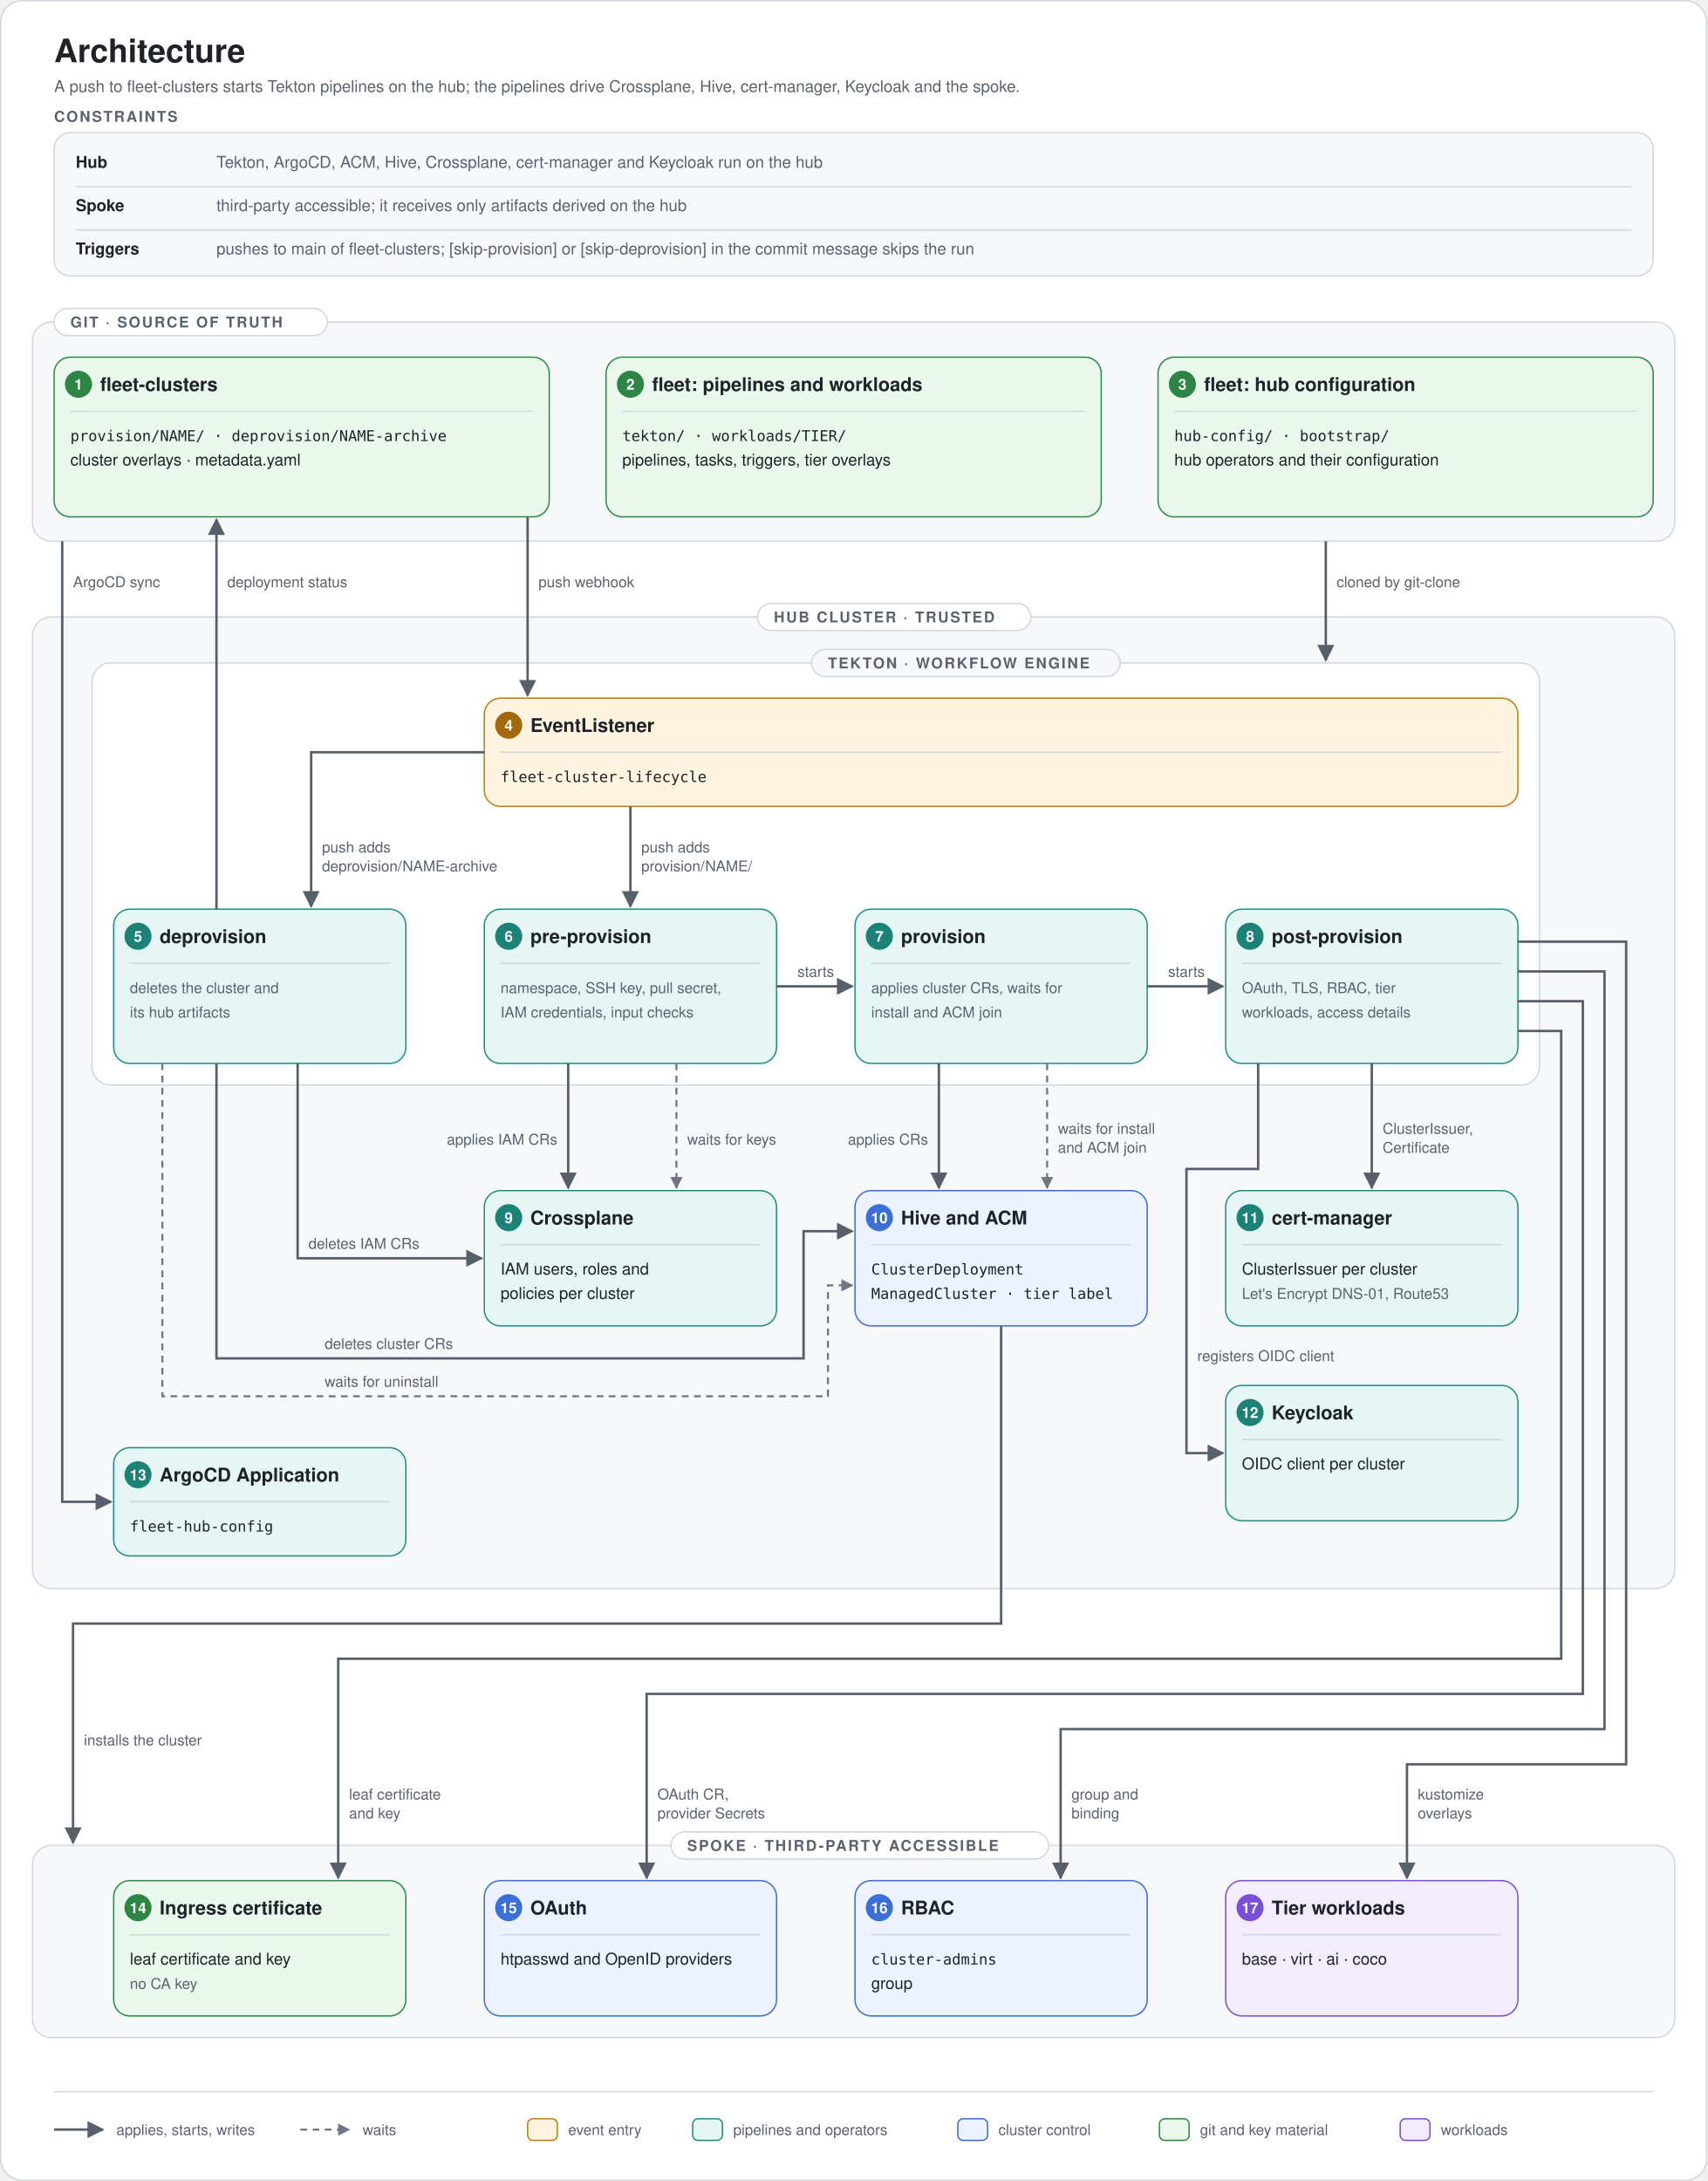
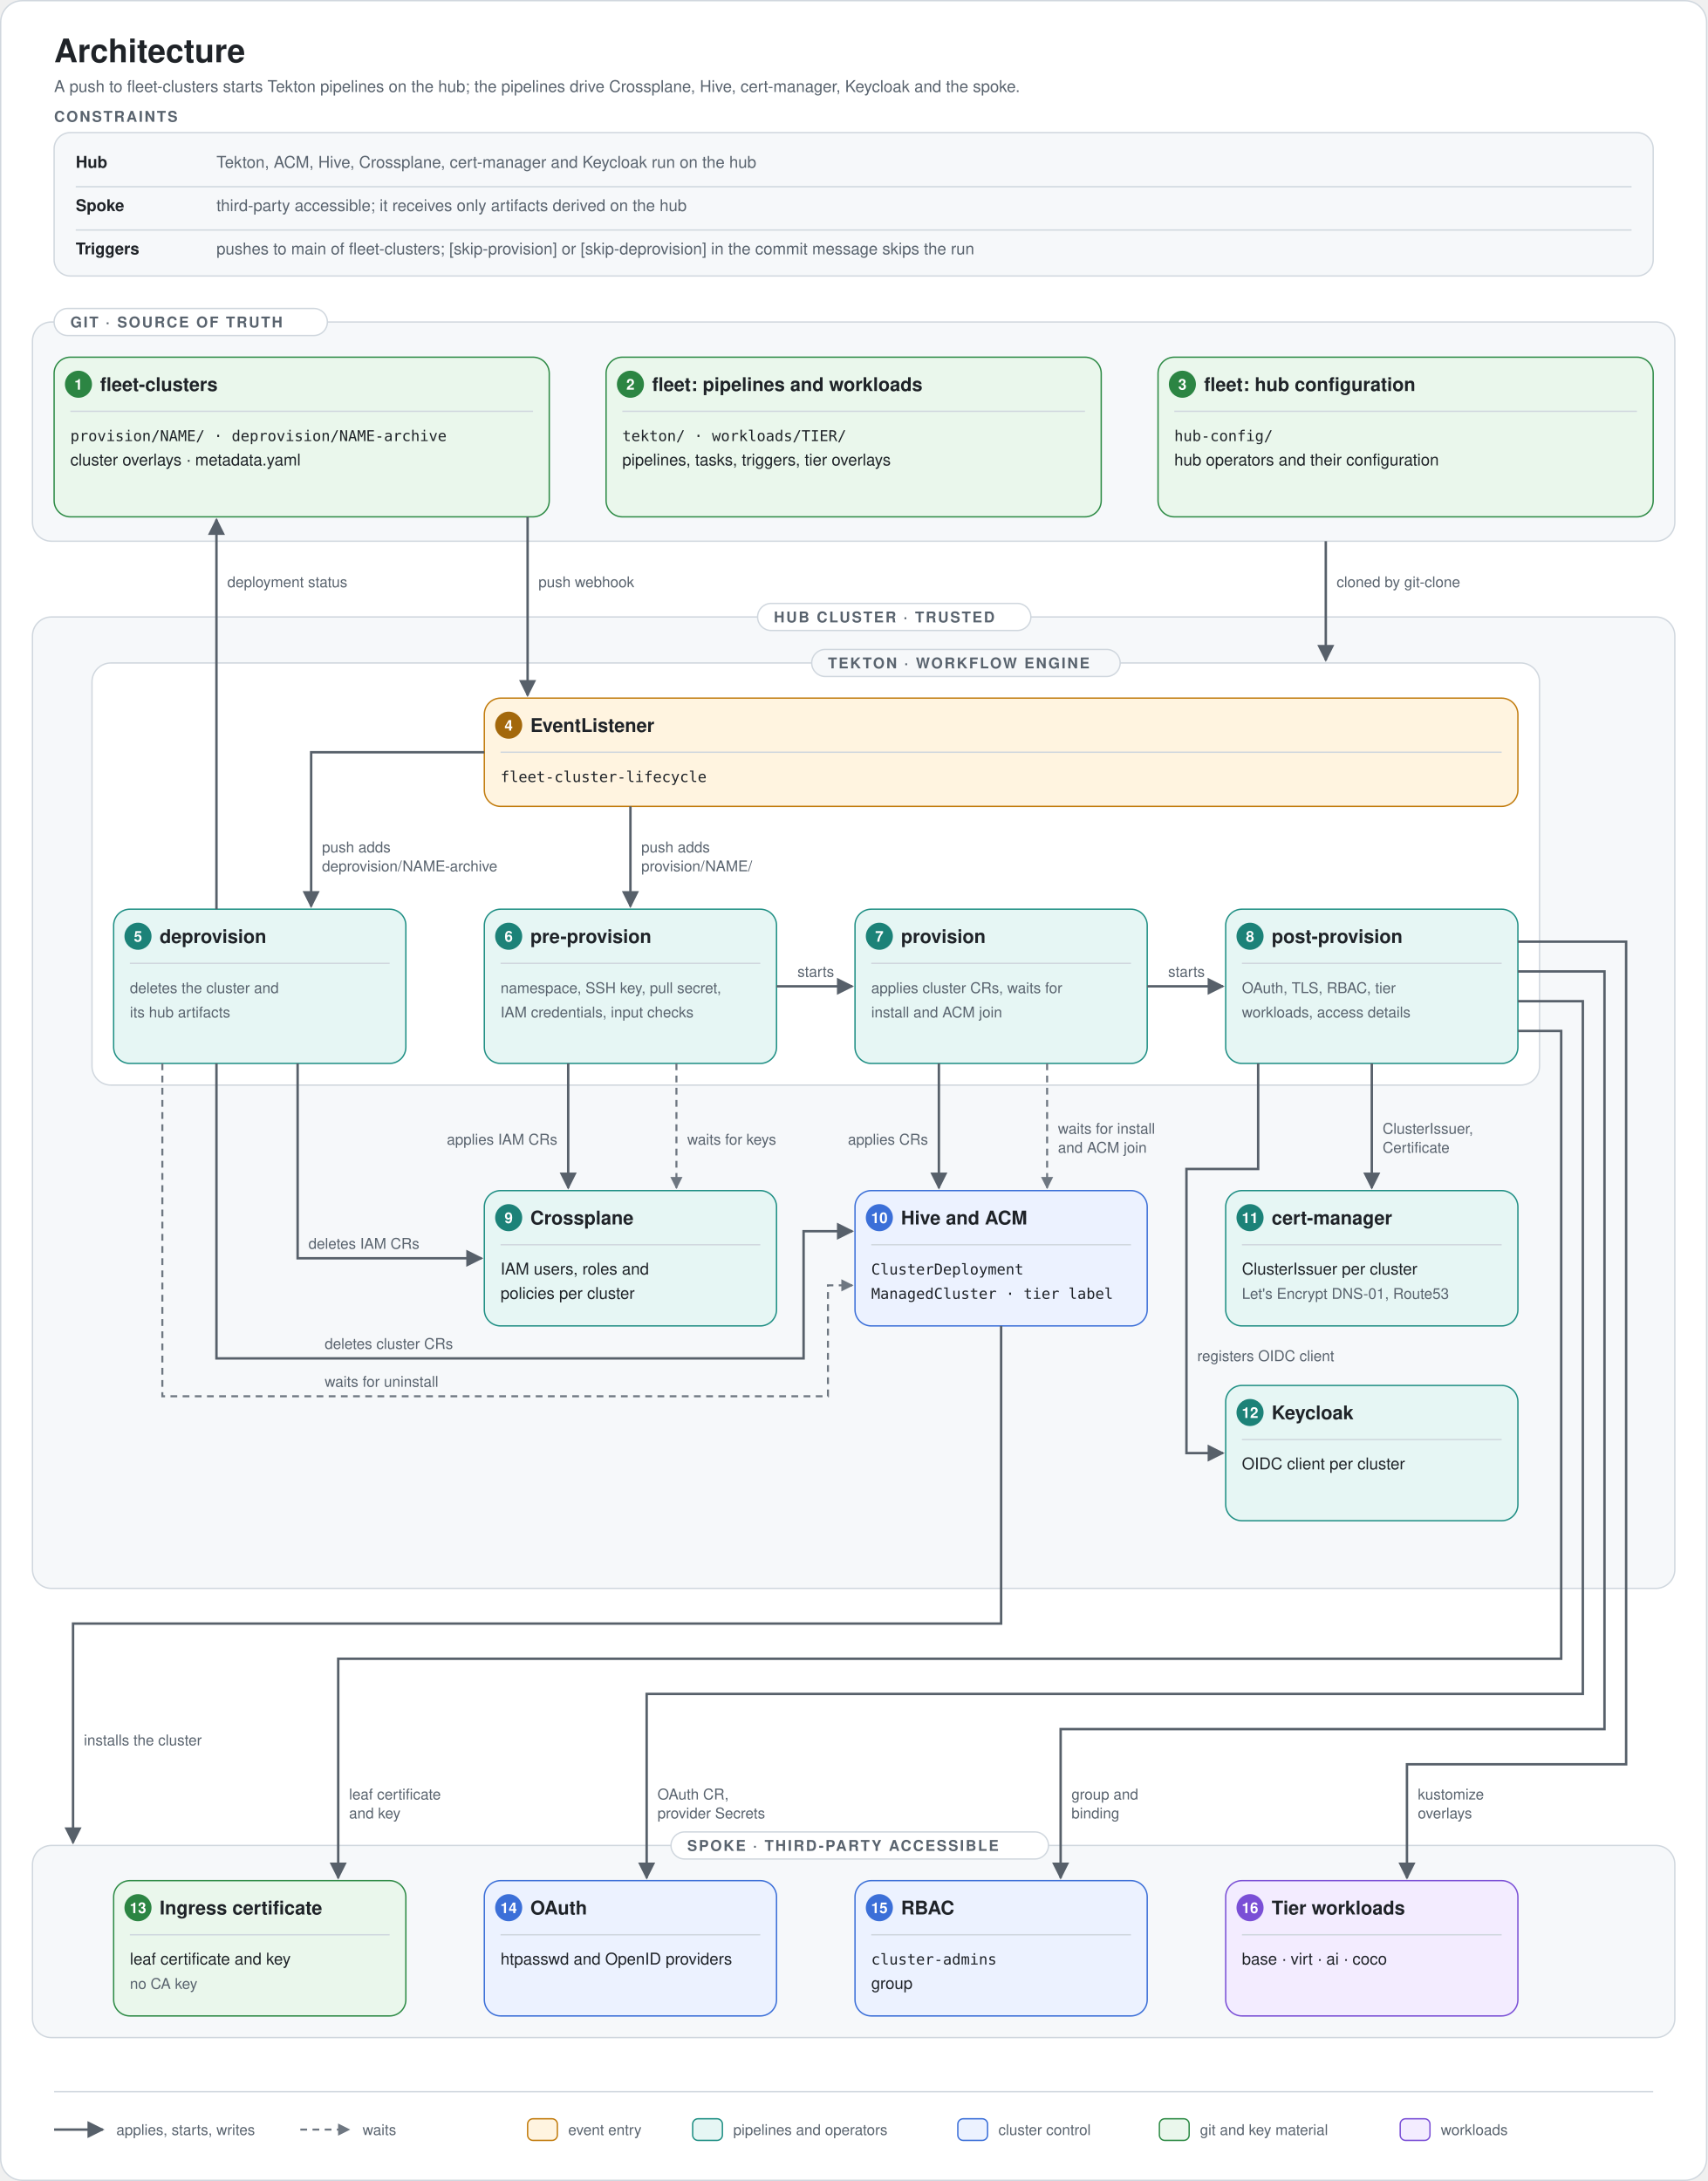
<svg xmlns="http://www.w3.org/2000/svg" viewBox="0 0 1262 1612" width="1262" height="1612" role="img" aria-labelledby="title desc">
  <style>
    .bg { fill: #ffffff; stroke: #d0d7de; }
    .frame { fill: #f6f8fa; stroke: #d0d7de; }
    .t { fill: #1f2328; font-family: -apple-system, BlinkMacSystemFont, "Segoe UI", Helvetica, Arial, sans-serif; }
    .m { fill: #59636e; font-family: -apple-system, BlinkMacSystemFont, "Segoe UI", Helvetica, Arial, sans-serif; }
    .c { fill: #1f2328; font-family: ui-monospace, SFMono-Regular, Menlo, Consolas, monospace; }
    .h1 { font-size: 24px; font-weight: 700; }
    .h2 { font-size: 14px; font-weight: 650; }
    .lbl { font-size: 11px; font-weight: 700; letter-spacing: 1.2px; }
    .b { font-size: 12px; }
    .s { font-size: 11px; }
    .k { font-weight: 650; }

    .src  { fill: #e6f6f4; stroke: #1f8f84; }
    .gate { fill: #fff4e0; stroke: #c27c0e; }
    .core { fill: #ecf2ff; stroke: #3b6fd8; }
    .out  { fill: #f3ecff; stroke: #7a4fd6; }
    .store{ fill: #eaf7ec; stroke: #2e8b46; }
    .deny { fill: #fdecec; stroke: #d1242f; }
    .user { fill: #f6f8fa; stroke: #6e7781; }

    /* badge fills are darker than card strokes so the white digit reaches 4.5:1 */
    .badge-src  { fill: #1c8278; }
    .badge-gate { fill: #a3680c; }
    .badge-core { fill: #3b6fd8; }
    .badge-out  { fill: #7a4fd6; }
    .badge-store{ fill: #2c8543; }
    .badge-t    { fill: #ffffff; font-family: -apple-system, BlinkMacSystemFont, "Segoe UI", Helvetica, Arial, sans-serif; font-size: 11px; font-weight: 700; }

    .flow  { stroke: #57606a; stroke-width: 1.8; fill: none; }
    .ctl   { stroke: #6e7781; stroke-width: 1.5; fill: none; stroke-dasharray: 5 4; }
    .link  { stroke: #6e7781; stroke-width: 1.6; fill: none; }
    .rule  { stroke: #d0d7de; stroke-width: 1; }
    .ah-flow { fill: #57606a; }
    .ah-ctl  { fill: #6e7781; }
    .x { stroke: #d1242f; stroke-width: 2; }

    @media (prefers-color-scheme: dark) {
      .bg { fill: #0d1117; stroke: #30363d; }
      .frame { fill: #151b23; stroke: #30363d; }
      .t, .c { fill: #e6edf3; }
      .m { fill: #9198a1; }
      .src  { fill: #0f2a28; stroke: #3fb8a9; }
      .gate { fill: #2e2310; stroke: #e3a33b; }
      .core { fill: #14213d; stroke: #6d9bff; }
      .out  { fill: #251a40; stroke: #a888ff; }
      .store{ fill: #112a19; stroke: #4cc06a; }
      .deny { fill: #3a1417; stroke: #ff6b6b; }
      .user { fill: #161b22; stroke: #6e7681; }
      .badge-src  { fill: #3fb8a9; }
      .badge-gate { fill: #e3a33b; }
      .badge-core { fill: #6d9bff; }
      .badge-out  { fill: #a888ff; }
      .badge-store{ fill: #4cc06a; }
      .badge-t    { fill: #0d1117; }
      .flow  { stroke: #8b949e; }
      .ctl   { stroke: #768390; }
      .link  { stroke: #768390; }
      .rule  { stroke: #30363d; }
      .ah-flow { fill: #8b949e; }
      .ah-ctl  { fill: #768390; }
      .x { stroke: #ff6b6b; }
    }
  </style>
  <defs>
    <marker id="a-flow" viewBox="0 0 10 10" refX="9" refY="5" markerWidth="7" markerHeight="7" orient="auto-start-reverse">
      <path class="ah-flow" d="M0 0 L10 5 L0 10 z" />
    </marker>
    <marker id="a-ctl" viewBox="0 0 10 10" refX="9" refY="5" markerWidth="6" markerHeight="6" orient="auto-start-reverse">
      <path class="ah-ctl" d="M0 0 L10 5 L0 10 z" />
    </marker>
  </defs>
  <rect class="bg" x="0.5" y="0.5" width="1261" height="1611" rx="16" />
  <text class="t h1" x="40" y="46">Architecture</text>
  <text class="m b" x="40" y="68">A push to fleet-clusters starts Tekton pipelines on the hub; the pipelines drive Crossplane, Hive, cert-manager, Keycloak and the spoke.</text>
  <text class="m lbl" x="40" y="90">CONSTRAINTS</text>
  <rect class="frame" x="40" y="98" width="1182" height="106" rx="12" />
  <text class="t b k" x="56" y="124">Hub</text>
-   <text class="m b" x="160" y="124">Tekton, ArgoCD, ACM, Hive, Crossplane, cert-manager and Keycloak run on the hub</text>
+   <text class="m b" x="160" y="124">Tekton, ACM, Hive, Crossplane, cert-manager and Keycloak run on the hub</text>
  <line class="rule" x1="56" y1="138" x2="1206" y2="138" />
  <text class="t b k" x="56" y="156">Spoke</text>
  <text class="m b" x="160" y="156">third-party accessible; it receives only artifacts derived on the hub</text>
  <line class="rule" x1="56" y1="170" x2="1206" y2="170" />
  <text class="t b k" x="56" y="188">Triggers</text>
  <text class="m b" x="160" y="188">pushes to main of fleet-clusters; [skip-provision] or [skip-deprovision] in the commit message skips the run</text>
  <rect class="frame" x="24" y="238" width="1214" height="162" rx="14" />
  <rect class="bg" x="40" y="228" width="202" height="20" rx="10" />
  <text class="m lbl" x="52" y="242">GIT · SOURCE OF TRUTH</text>
  <rect class="frame" x="24" y="456" width="1214" height="718" rx="14" />
  <rect class="bg" x="560" y="446" width="202" height="20" rx="10" />
  <text class="m lbl" x="572" y="460">HUB CLUSTER · TRUSTED</text>
  <rect class="frame" x="24" y="1364" width="1214" height="142" rx="14" />
  <rect class="bg" x="496" y="1354" width="279" height="20" rx="10" />
  <text class="m lbl" x="508" y="1368">SPOKE · THIRD-PARTY ACCESSIBLE</text>
  <rect class="bg" x="68" y="490" width="1070" height="312" rx="14" />
  <rect class="frame" x="600" y="480" width="228" height="20" rx="10" />
  <text class="m lbl" x="612" y="494">TEKTON · WORKFLOW ENGINE</text>
  <rect class="store" x="40" y="264" width="366" height="118" rx="12" />
  <circle class="badge-store" cx="58" cy="284" r="10" />
  <text class="badge-t" x="58" y="288" text-anchor="middle">1</text>
  <text class="t h2" x="74" y="289">fleet-clusters</text>
  <line class="rule" x1="52" y1="304" x2="394" y2="304" />
  <text class="c s" x="52" y="326">provision/NAME/ · deprovision/NAME-archive</text>
  <text class="t b" x="52" y="344">cluster overlays · metadata.yaml</text>
  <rect class="store" x="448" y="264" width="366" height="118" rx="12" />
  <circle class="badge-store" cx="466" cy="284" r="10" />
  <text class="badge-t" x="466" y="288" text-anchor="middle">2</text>
  <text class="t h2" x="482" y="289">fleet: pipelines and workloads</text>
  <line class="rule" x1="460" y1="304" x2="802" y2="304" />
  <text class="c s" x="460" y="326">tekton/ · workloads/TIER/</text>
  <text class="t b" x="460" y="344">pipelines, tasks, triggers, tier overlays</text>
  <rect class="store" x="856" y="264" width="366" height="118" rx="12" />
  <circle class="badge-store" cx="874" cy="284" r="10" />
  <text class="badge-t" x="874" y="288" text-anchor="middle">3</text>
  <text class="t h2" x="890" y="289">fleet: hub configuration</text>
  <line class="rule" x1="868" y1="304" x2="1210" y2="304" />
-   <text class="c s" x="868" y="326">hub-config/ · bootstrap/</text>
+   <text class="c s" x="868" y="326">hub-config/</text>
  <text class="t b" x="868" y="344">hub operators and their configuration</text>
  <rect class="gate" x="358" y="516" width="764" height="80" rx="12" />
  <circle class="badge-gate" cx="376" cy="536" r="10" />
  <text class="badge-t" x="376" y="540" text-anchor="middle">4</text>
  <text class="t h2" x="392" y="541">EventListener</text>
  <line class="rule" x1="370" y1="556" x2="1110" y2="556" />
  <text class="c s" x="370" y="578">fleet-cluster-lifecycle</text>
  <rect class="src" x="84" y="672" width="216" height="114" rx="12" />
  <circle class="badge-src" cx="102" cy="692" r="10" />
  <text class="badge-t" x="102" y="696" text-anchor="middle">5</text>
  <text class="t h2" x="118" y="697">deprovision</text>
  <line class="rule" x1="96" y1="712" x2="288" y2="712" />
  <text class="m s" x="96" y="734">deletes the cluster and</text>
  <text class="m s" x="96" y="752">its hub artifacts</text>
  <rect class="src" x="358" y="672" width="216" height="114" rx="12" />
  <circle class="badge-src" cx="376" cy="692" r="10" />
  <text class="badge-t" x="376" y="696" text-anchor="middle">6</text>
  <text class="t h2" x="392" y="697">pre-provision</text>
  <line class="rule" x1="370" y1="712" x2="562" y2="712" />
  <text class="m s" x="370" y="734">namespace, SSH key, pull secret,</text>
  <text class="m s" x="370" y="752">IAM credentials, input checks</text>
  <rect class="src" x="632" y="672" width="216" height="114" rx="12" />
  <circle class="badge-src" cx="650" cy="692" r="10" />
  <text class="badge-t" x="650" y="696" text-anchor="middle">7</text>
  <text class="t h2" x="666" y="697">provision</text>
  <line class="rule" x1="644" y1="712" x2="836" y2="712" />
  <text class="m s" x="644" y="734">applies cluster CRs, waits for</text>
  <text class="m s" x="644" y="752">install and ACM join</text>
  <rect class="src" x="906" y="672" width="216" height="114" rx="12" />
  <circle class="badge-src" cx="924" cy="692" r="10" />
  <text class="badge-t" x="924" y="696" text-anchor="middle">8</text>
  <text class="t h2" x="940" y="697">post-provision</text>
  <line class="rule" x1="918" y1="712" x2="1110" y2="712" />
  <text class="m s" x="918" y="734">OAuth, TLS, RBAC, tier</text>
  <text class="m s" x="918" y="752">workloads, access details</text>
  <rect class="src" x="358" y="880" width="216" height="100" rx="12" />
  <circle class="badge-src" cx="376" cy="900" r="10" />
  <text class="badge-t" x="376" y="904" text-anchor="middle">9</text>
  <text class="t h2" x="392" y="905">Crossplane</text>
  <line class="rule" x1="370" y1="920" x2="562" y2="920" />
  <text class="t b" x="370" y="942">IAM users, roles and</text>
  <text class="t b" x="370" y="960">policies per cluster</text>
  <rect class="core" x="632" y="880" width="216" height="100" rx="12" />
  <circle class="badge-core" cx="650" cy="900" r="10" />
  <text class="badge-t" x="650" y="904" text-anchor="middle">10</text>
  <text class="t h2" x="666" y="905">Hive and ACM</text>
  <line class="rule" x1="644" y1="920" x2="836" y2="920" />
  <text class="c s" x="644" y="942">ClusterDeployment</text>
  <text class="c s" x="644" y="960">ManagedCluster · tier label</text>
  <rect class="src" x="906" y="880" width="216" height="100" rx="12" />
  <circle class="badge-src" cx="924" cy="900" r="10" />
  <text class="badge-t" x="924" y="904" text-anchor="middle">11</text>
  <text class="t h2" x="940" y="905">cert-manager</text>
  <line class="rule" x1="918" y1="920" x2="1110" y2="920" />
  <text class="t b" x="918" y="942">ClusterIssuer per cluster</text>
  <text class="m s" x="918" y="960">Let's Encrypt DNS-01, Route53</text>
  <rect class="src" x="906" y="1024" width="216" height="100" rx="12" />
  <circle class="badge-src" cx="924" cy="1044" r="10" />
  <text class="badge-t" x="924" y="1048" text-anchor="middle">12</text>
  <text class="t h2" x="940" y="1049">Keycloak</text>
  <line class="rule" x1="918" y1="1064" x2="1110" y2="1064" />
  <text class="t b" x="918" y="1086">OIDC client per cluster</text>
-   <rect class="src" x="84" y="1070" width="216" height="80" rx="12" />
-   <circle class="badge-src" cx="102" cy="1090" r="10" />
-   <text class="badge-t" x="102" y="1094" text-anchor="middle">13</text>
-   <text class="t h2" x="118" y="1095">ArgoCD Application</text>
-   <line class="rule" x1="96" y1="1110" x2="288" y2="1110" />
-   <text class="c s" x="96" y="1132">fleet-hub-config</text>
  <rect class="store" x="84" y="1390" width="216" height="100" rx="12" />
  <circle class="badge-store" cx="102" cy="1410" r="10" />
-   <text class="badge-t" x="102" y="1414" text-anchor="middle">14</text>
+   <text class="badge-t" x="102" y="1414" text-anchor="middle">13</text>
  <text class="t h2" x="118" y="1415">Ingress certificate</text>
  <line class="rule" x1="96" y1="1430" x2="288" y2="1430" />
  <text class="t b" x="96" y="1452">leaf certificate and key</text>
  <text class="m s" x="96" y="1470">no CA key</text>
  <rect class="core" x="358" y="1390" width="216" height="100" rx="12" />
  <circle class="badge-core" cx="376" cy="1410" r="10" />
-   <text class="badge-t" x="376" y="1414" text-anchor="middle">15</text>
+   <text class="badge-t" x="376" y="1414" text-anchor="middle">14</text>
  <text class="t h2" x="392" y="1415">OAuth</text>
  <line class="rule" x1="370" y1="1430" x2="562" y2="1430" />
  <text class="t b" x="370" y="1452">htpasswd and OpenID providers</text>
  <rect class="core" x="632" y="1390" width="216" height="100" rx="12" />
  <circle class="badge-core" cx="650" cy="1410" r="10" />
-   <text class="badge-t" x="650" y="1414" text-anchor="middle">16</text>
+   <text class="badge-t" x="650" y="1414" text-anchor="middle">15</text>
  <text class="t h2" x="666" y="1415">RBAC</text>
  <line class="rule" x1="644" y1="1430" x2="836" y2="1430" />
  <text class="c s" x="644" y="1452">cluster-admins</text>
  <text class="t b" x="644" y="1470">group</text>
  <rect class="out" x="906" y="1390" width="216" height="100" rx="12" />
  <circle class="badge-out" cx="924" cy="1410" r="10" />
-   <text class="badge-t" x="924" y="1414" text-anchor="middle">17</text>
+   <text class="badge-t" x="924" y="1414" text-anchor="middle">16</text>
  <text class="t h2" x="940" y="1415">Tier workloads</text>
  <line class="rule" x1="918" y1="1430" x2="1110" y2="1430" />
  <text class="t b" x="918" y="1452">base · virt · ai · coco</text>
-   <path class="flow" d="M46 400 V1110 H82" marker-end="url(#a-flow)" />
-   <text class="m s" x="54" y="434">ArgoCD sync</text>
  <path class="flow" d="M160 672 V384" marker-end="url(#a-flow)" />
  <text class="m s" x="168" y="434">deployment status</text>
  <path class="flow" d="M390 382 V514" marker-end="url(#a-flow)" />
  <text class="m s" x="398" y="434">push webhook</text>
  <path class="flow" d="M980 400 V488" marker-end="url(#a-flow)" />
  <text class="m s" x="988" y="434">cloned by git-clone</text>
  <path class="flow" d="M358 556 H230 V670" marker-end="url(#a-flow)" />
  <text class="m s" x="238" y="630">push adds</text>
  <text class="m s" x="238" y="644">deprovision/NAME-archive</text>
  <path class="flow" d="M466 596 V670" marker-end="url(#a-flow)" />
  <text class="m s" x="474" y="630">push adds</text>
  <text class="m s" x="474" y="644">provision/NAME/</text>
  <path class="flow" d="M574 729 H630" marker-end="url(#a-flow)" />
  <text class="m s" x="603" y="722" text-anchor="middle">starts</text>
  <path class="flow" d="M848 729 H904" marker-end="url(#a-flow)" />
  <text class="m s" x="877" y="722" text-anchor="middle">starts</text>
  <path class="flow" d="M420 786 V878" marker-end="url(#a-flow)" />
  <text class="m s" x="412" y="846" text-anchor="end">applies IAM CRs</text>
  <path class="ctl" d="M500 786 V878" marker-end="url(#a-ctl)" />
  <text class="m s" x="508" y="846">waits for keys</text>
  <path class="flow" d="M694 786 V878" marker-end="url(#a-flow)" />
  <text class="m s" x="686" y="846" text-anchor="end">applies CRs</text>
  <path class="ctl" d="M774 786 V878" marker-end="url(#a-ctl)" />
  <text class="m s" x="782" y="838">waits for install</text>
  <text class="m s" x="782" y="852">and ACM join</text>
  <path class="flow" d="M1014 786 V878" marker-end="url(#a-flow)" />
  <text class="m s" x="1022" y="838">ClusterIssuer,</text>
  <text class="m s" x="1022" y="852">Certificate</text>
  <path class="flow" d="M930 786 V864 H877 V1074 H904" marker-end="url(#a-flow)" />
  <text class="m s" x="885" y="1006">registers OIDC client</text>
  <path class="flow" d="M220 786 V930 H356" marker-end="url(#a-flow)" />
  <text class="m s" x="228" y="923">deletes IAM CRs</text>
  <path class="flow" d="M160 786 V1004 H594 V910 H630" marker-end="url(#a-flow)" />
  <text class="m s" x="240" y="997">deletes cluster CRs</text>
  <path class="ctl" d="M120 786 V1032 H612 V950 H630" marker-end="url(#a-ctl)" />
  <text class="m s" x="240" y="1025">waits for uninstall</text>
  <path class="flow" d="M740 980 V1200 H54 V1362" marker-end="url(#a-flow)" />
  <text class="m s" x="62" y="1290">installs the cluster</text>
  <path class="flow" d="M1122 762 H1154 V1226 H250 V1388" marker-end="url(#a-flow)" />
  <text class="m s" x="258" y="1330">leaf certificate</text>
  <text class="m s" x="258" y="1344">and key</text>
  <path class="flow" d="M1122 740 H1170 V1252 H478 V1388" marker-end="url(#a-flow)" />
  <text class="m s" x="486" y="1330">OAuth CR,</text>
  <text class="m s" x="486" y="1344">provider Secrets</text>
  <path class="flow" d="M1122 718 H1186 V1278 H784 V1388" marker-end="url(#a-flow)" />
  <text class="m s" x="792" y="1330">group and</text>
  <text class="m s" x="792" y="1344">binding</text>
  <path class="flow" d="M1122 696 H1202 V1304 H1040 V1388" marker-end="url(#a-flow)" />
  <text class="m s" x="1048" y="1330">kustomize</text>
  <text class="m s" x="1048" y="1344">overlays</text>
  <line class="rule" x1="40" y1="1546" x2="1222" y2="1546" />
  <path class="flow" d="M40 1574 H76" marker-end="url(#a-flow)" />
  <text class="m s" x="86" y="1578">applies, starts, writes</text>
  <path class="ctl" d="M222 1574 H258" marker-end="url(#a-ctl)" />
  <text class="m s" x="268" y="1578">waits</text>
  <rect class="gate" x="390" y="1566" width="22" height="16" rx="4" />
  <text class="m s" x="420" y="1578">event entry</text>
  <rect class="src" x="512" y="1566" width="22" height="16" rx="4" />
  <text class="m s" x="542" y="1578">pipelines and operators</text>
  <rect class="core" x="708" y="1566" width="22" height="16" rx="4" />
  <text class="m s" x="738" y="1578">cluster control</text>
  <rect class="store" x="857" y="1566" width="22" height="16" rx="4" />
  <text class="m s" x="887" y="1578">git and key material</text>
  <rect class="out" x="1035" y="1566" width="22" height="16" rx="4" />
  <text class="m s" x="1065" y="1578">workloads</text>
</svg>
